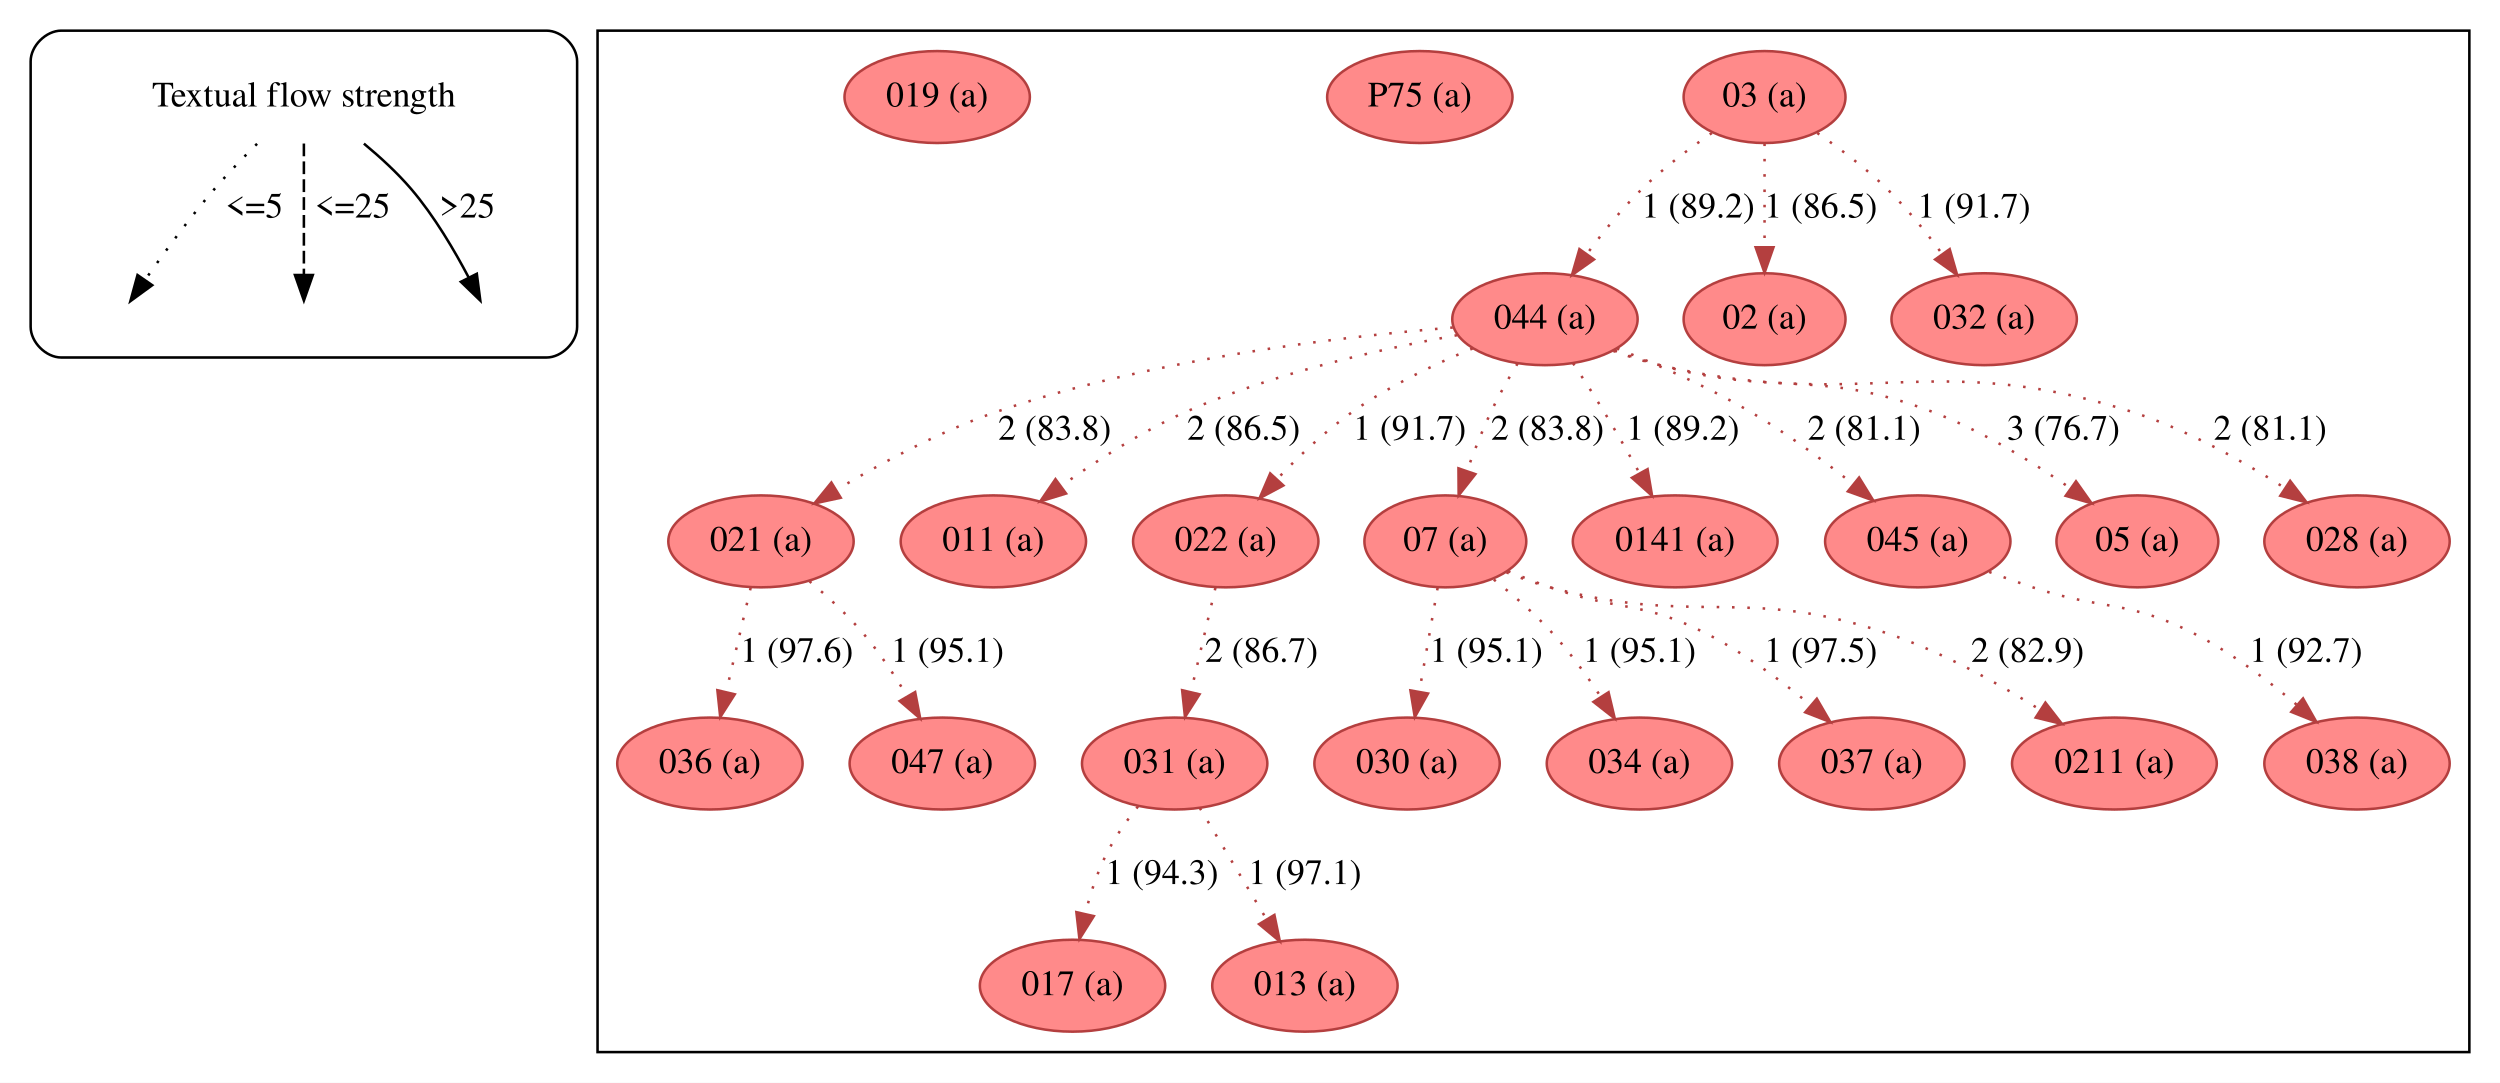
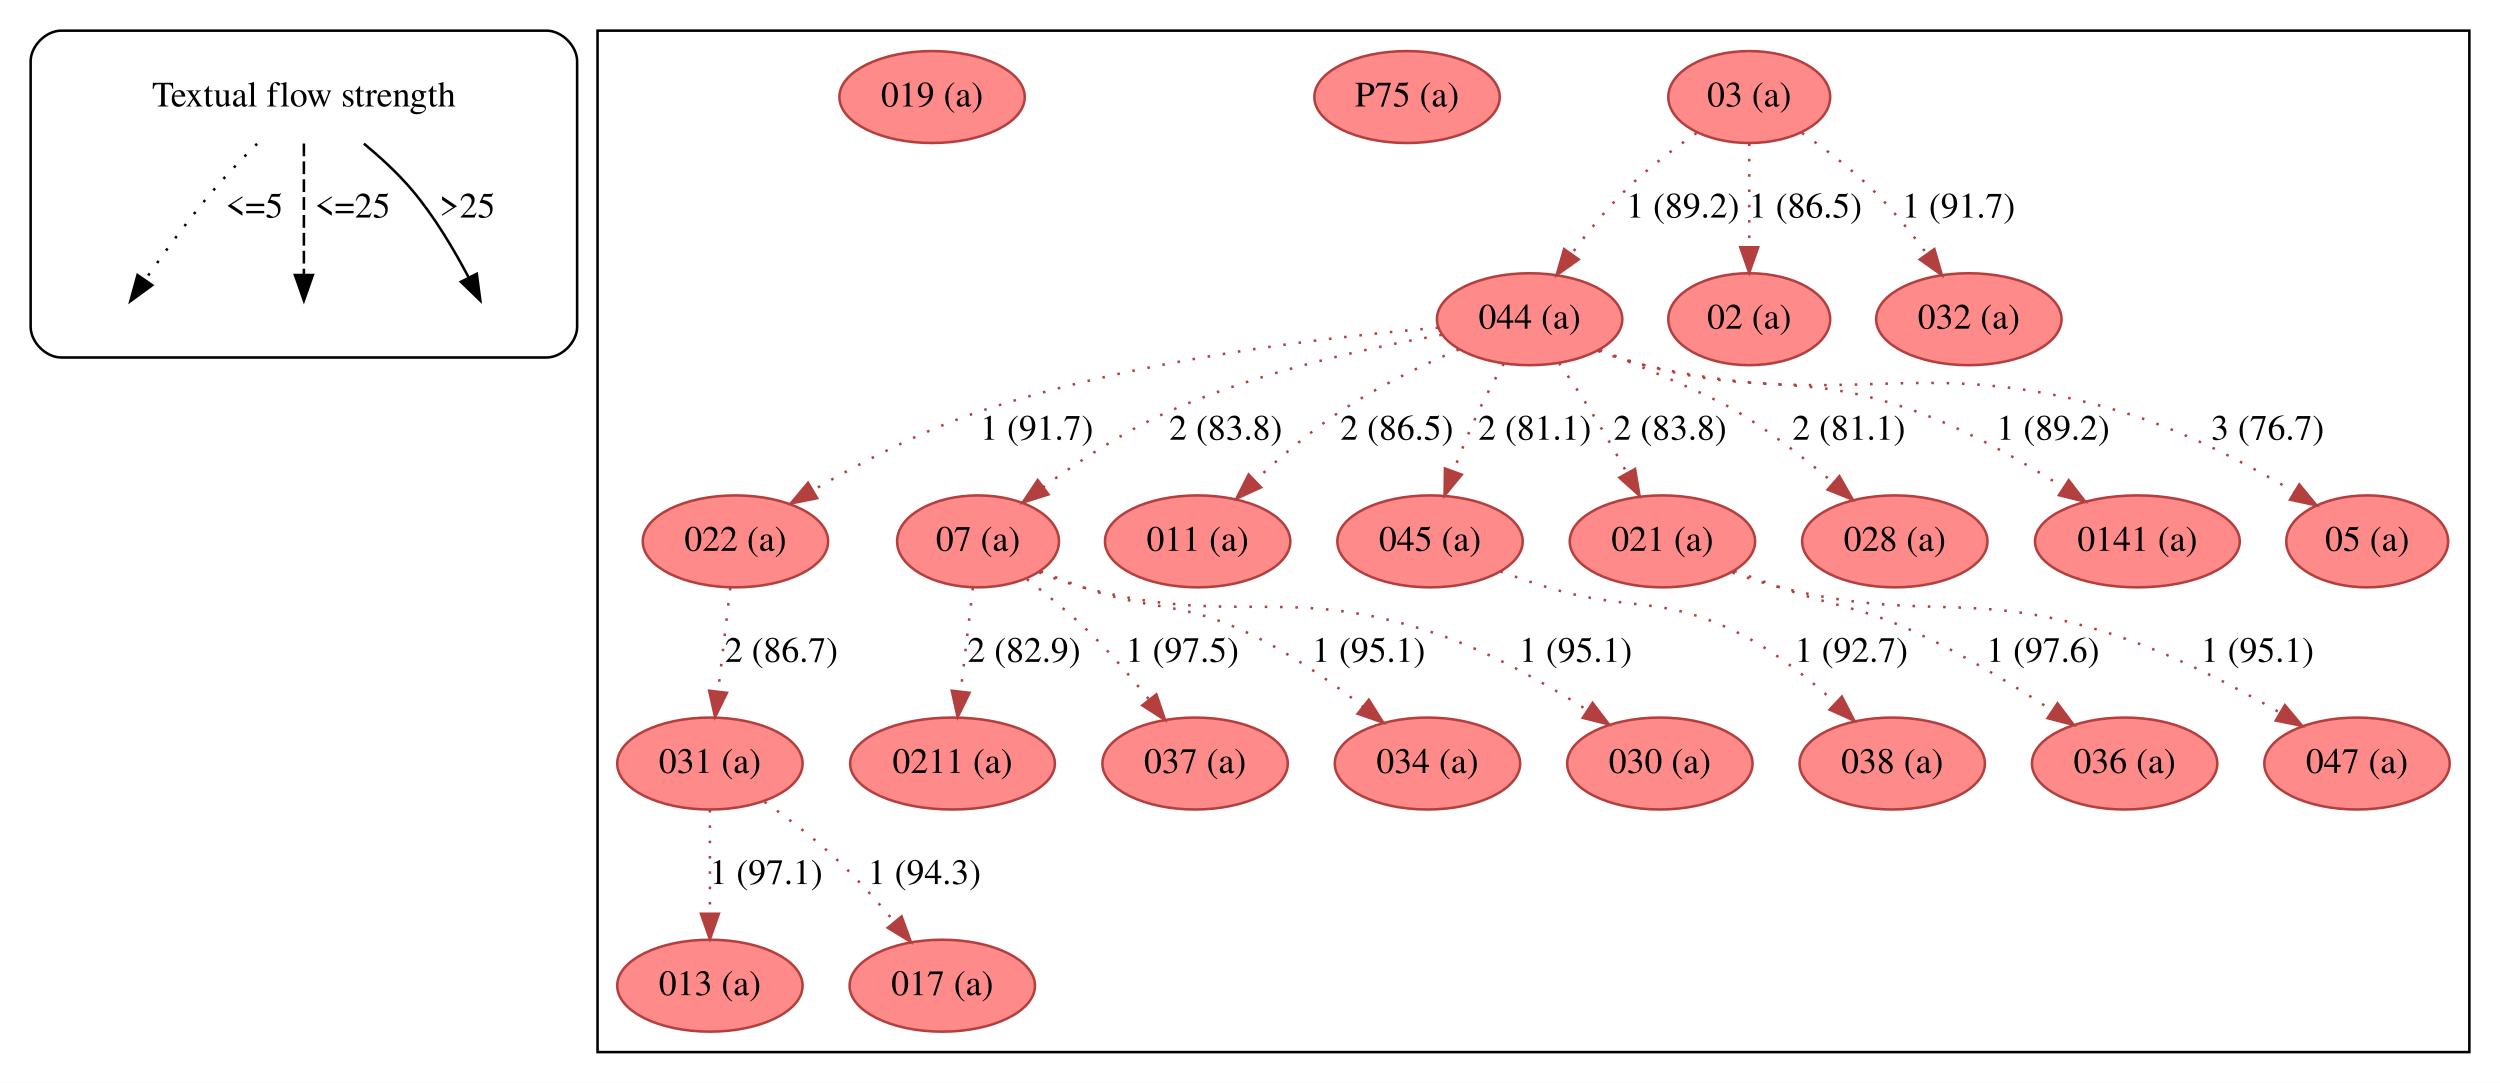
<svg xmlns="http://www.w3.org/2000/svg" width="979pt" height="424pt" viewBox="0.00 0.00 979.00 424.00">
  <g id="graph0" class="graph" transform="scale(1 1) rotate(0) translate(4 420)">
    <polygon fill="white" stroke="none" points="-4,4 -4,-420 975,-420 975,4 -4,4" />
    <g id="clust1" class="cluster">
      <path fill="none" stroke="black" d="M20,-280C20,-280 210,-280 210,-280 216,-280 222,-286 222,-292 222,-292 222,-396 222,-396 222,-402 216,-408 210,-408 210,-408 20,-408 20,-408 14,-408 8,-402 8,-396 8,-396 8,-292 8,-292 8,-286 14,-280 20,-280" />
    </g>
    <g id="clust2" class="cluster">
      <polygon fill="none" stroke="black" points="230,-8 230,-408 963,-408 963,-8 230,-8" />
    </g>
    <g id="node1" class="node">
      <text text-anchor="middle" x="115" y="-378.3" font-family="Times,serif" font-size="14.00">Textual flow strength</text>
    </g>
    <g id="edge1" class="edge">
      <path fill="none" stroke="black" stroke-dasharray="1,5" d="M96.666,-363.686C91.132,-358.194 85.161,-351.989 80,-346 70.171,-334.593 60.072,-320.779 52.914,-310.563" />
      <polygon fill="black" stroke="black" points="55.614,-308.314 47.056,-302.068 49.851,-312.288 55.614,-308.314" />
      <text text-anchor="middle" x="95.5" y="-334.8" font-family="Times,serif" font-size="14.00">&lt;=5  </text>
    </g>
    <g id="edge2" class="edge">
      <path fill="none" stroke="black" stroke-dasharray="5,2" d="M115,-363.799C115,-348.794 115,-327.174 115,-312.409" />
      <polygon fill="black" stroke="black" points="118.5,-312.293 115,-302.293 111.5,-312.293 118.5,-312.293" />
      <text text-anchor="middle" x="134" y="-334.8" font-family="Times,serif" font-size="14.00">  &lt;=25</text>
    </g>
    <g id="edge3" class="edge">
      <path fill="none" stroke="black" d="M138.503,-363.76C144.906,-358.462 151.567,-352.344 157,-346 166.087,-335.39 174.095,-321.689 179.546,-311.313" />
      <polygon fill="black" stroke="black" points="182.722,-312.789 184.091,-302.283 176.469,-309.642 182.722,-312.789" />
      <text text-anchor="middle" x="179" y="-334.8" font-family="Times,serif" font-size="14.00">&gt;25</text>
    </g>
    <g id="node5" class="node">
-       <ellipse fill="#ff8a8a" stroke="#b43f3f" cx="294" cy="-208" rx="36.294" ry="18" />
-       <text text-anchor="middle" x="294" y="-204.3" font-family="Times,serif" font-size="14.00">021 (a)</text>
+       <ellipse fill="#ff8a8a" stroke="#b43f3f" cx="595" cy="-295" rx="36.294" ry="18" />
+       <text text-anchor="middle" x="595" y="-291.3" font-family="Times,serif" font-size="14.00">044 (a)</text>
    </g>
    <g id="node6" class="node">
+       <ellipse fill="#ff8a8a" stroke="#b43f3f" cx="284" cy="-208" rx="36.294" ry="18" />
+       <text text-anchor="middle" x="284" y="-204.3" font-family="Times,serif" font-size="14.00">022 (a)</text>
+     </g>
+     <g id="edge4" class="edge">
+       <path fill="none" stroke="#b43f3f" stroke-dasharray="1,5" d="M559.167,-291.667C515.802,-288.054 441.011,-279.271 380,-259 356.964,-251.346 332.732,-238.686 314.377,-228.02" />
+       <polygon fill="#b43f3f" stroke="#b43f3f" points="315.998,-224.912 305.612,-222.819 312.426,-230.932 315.998,-224.912" />
+       <text text-anchor="middle" x="402" y="-247.8" font-family="Times,serif" font-size="14.00">1 (91.7)</text>
+     </g>
+     <g id="node7" class="node">
+       <ellipse fill="#ff8a8a" stroke="#b43f3f" cx="379" cy="-208" rx="31.695" ry="18" />
+       <text text-anchor="middle" x="379" y="-204.3" font-family="Times,serif" font-size="14.00">07 (a)</text>
+     </g>
+     <g id="edge5" class="edge">
+       <path fill="none" stroke="#b43f3f" stroke-dasharray="1,5" d="M560.591,-288.876C531.354,-283.73 488.727,-274.328 454,-259 436.453,-251.255 418.517,-239.466 404.586,-229.28" />
+       <polygon fill="#b43f3f" stroke="#b43f3f" points="406.57,-226.392 396.469,-223.195 402.371,-231.994 406.57,-226.392" />
+       <text text-anchor="middle" x="476" y="-247.8" font-family="Times,serif" font-size="14.00">2 (83.8)</text>
+     </g>
+     <g id="node8" class="node">
+       <ellipse fill="#ff8a8a" stroke="#b43f3f" cx="465" cy="-208" rx="36.294" ry="18" />
+       <text text-anchor="middle" x="465" y="-204.3" font-family="Times,serif" font-size="14.00">011 (a)</text>
+     </g>
+     <g id="edge6" class="edge">
+       <path fill="none" stroke="#b43f3f" stroke-dasharray="1,5" d="M567.279,-283.144C552.936,-276.977 535.452,-268.579 521,-259 509.17,-251.159 497.272,-240.942 487.504,-231.789" />
+       <polygon fill="#b43f3f" stroke="#b43f3f" points="489.806,-229.147 480.17,-224.743 484.956,-234.195 489.806,-229.147" />
+       <text text-anchor="middle" x="543" y="-247.8" font-family="Times,serif" font-size="14.00">2 (86.5)</text>
+     </g>
+     <g id="node9" class="node">
+       <ellipse fill="#ff8a8a" stroke="#b43f3f" cx="556" cy="-208" rx="36.294" ry="18" />
+       <text text-anchor="middle" x="556" y="-204.3" font-family="Times,serif" font-size="14.00">045 (a)</text>
+     </g>
+     <g id="edge7" class="edge">
+       <path fill="none" stroke="#b43f3f" stroke-dasharray="1,5" d="M584.895,-277.548C581.546,-271.785 577.928,-265.202 575,-259 571.471,-251.527 568.1,-243.206 565.202,-235.531" />
+       <polygon fill="#b43f3f" stroke="#b43f3f" points="568.416,-234.128 561.694,-225.939 561.842,-236.533 568.416,-234.128" />
+       <text text-anchor="middle" x="597" y="-247.8" font-family="Times,serif" font-size="14.00">2 (81.1)</text>
+     </g>
+     <g id="node10" class="node">
+       <ellipse fill="#ff8a8a" stroke="#b43f3f" cx="647" cy="-208" rx="36.294" ry="18" />
+       <text text-anchor="middle" x="647" y="-204.3" font-family="Times,serif" font-size="14.00">021 (a)</text>
+     </g>
+     <g id="edge8" class="edge">
+       <path fill="none" stroke="#b43f3f" stroke-dasharray="1,5" d="M606.544,-277.822C610.6,-271.969 615.113,-265.259 619,-259 623.829,-251.225 628.804,-242.58 633.195,-234.696" />
+       <polygon fill="#b43f3f" stroke="#b43f3f" points="636.288,-236.336 638.039,-225.887 630.154,-232.963 636.288,-236.336" />
+       <text text-anchor="middle" x="650" y="-247.8" font-family="Times,serif" font-size="14.00">2 (83.8)</text>
+     </g>
+     <g id="node11" class="node">
+       <ellipse fill="#ff8a8a" stroke="#b43f3f" cx="738" cy="-208" rx="36.294" ry="18" />
+       <text text-anchor="middle" x="738" y="-204.3" font-family="Times,serif" font-size="14.00">028 (a)</text>
+     </g>
+     <g id="edge9" class="edge">
+       <path fill="none" stroke="#b43f3f" stroke-dasharray="1,5" d="M622.524,-283.038C642.11,-275.063 666.558,-264.702 676,-259 689.335,-250.947 702.94,-240.299 713.996,-230.899" />
+       <polygon fill="#b43f3f" stroke="#b43f3f" points="716.302,-233.532 721.554,-224.33 711.71,-228.248 716.302,-233.532" />
+       <text text-anchor="middle" x="720" y="-247.8" font-family="Times,serif" font-size="14.00">2 (81.1)</text>
+     </g>
+     <g id="node12" class="node">
+       <ellipse fill="#ff8a8a" stroke="#b43f3f" cx="833" cy="-208" rx="40.094" ry="18" />
+       <text text-anchor="middle" x="833" y="-204.3" font-family="Times,serif" font-size="14.00">0141 (a)</text>
+     </g>
+     <g id="edge10" class="edge">
+       <path fill="none" stroke="#b43f3f" stroke-dasharray="1,5" d="M622.329,-282.716C628.098,-280.606 634.196,-278.573 640,-277 686.121,-264.498 701.029,-275.157 746,-259 766.473,-251.645 787.674,-239.568 804.021,-229.126" />
+       <polygon fill="#b43f3f" stroke="#b43f3f" points="806.116,-231.938 812.568,-223.534 802.284,-226.08 806.116,-231.938" />
+       <text text-anchor="middle" x="800" y="-247.8" font-family="Times,serif" font-size="14.00">1 (89.2)</text>
+     </g>
+     <g id="node13" class="node">
+       <ellipse fill="#ff8a8a" stroke="#b43f3f" cx="923" cy="-208" rx="31.695" ry="18" />
+       <text text-anchor="middle" x="923" y="-204.3" font-family="Times,serif" font-size="14.00">05 (a)</text>
+     </g>
+     <g id="edge11" class="edge">
+       <path fill="none" stroke="#b43f3f" stroke-dasharray="1,5" d="M621.767,-282.566C627.682,-280.414 633.981,-278.402 640,-277 720.888,-258.16 746.326,-282.447 826,-259 850.366,-251.829 875.814,-238.457 894.528,-227.345" />
+       <polygon fill="#b43f3f" stroke="#b43f3f" points="896.413,-230.294 903.139,-222.108 892.776,-224.313 896.413,-230.294" />
+       <text text-anchor="middle" x="884" y="-247.8" font-family="Times,serif" font-size="14.00">3 (76.7)</text>
+     </g>
+     <g id="node14" class="node">
      <ellipse fill="#ff8a8a" stroke="#b43f3f" cx="274" cy="-121" rx="36.294" ry="18" />
-       <text text-anchor="middle" x="274" y="-117.3" font-family="Times,serif" font-size="14.00">036 (a)</text>
-     </g>
-     <g id="edge4" class="edge">
-       <path fill="none" stroke="#b43f3f" stroke-dasharray="1,5" d="M289.953,-189.799C287.215,-178.163 283.541,-162.548 280.409,-149.237" />
-       <polygon fill="#b43f3f" stroke="#b43f3f" points="283.739,-148.108 278.041,-139.175 276.925,-149.711 283.739,-148.108" />
-       <text text-anchor="middle" x="308" y="-160.8" font-family="Times,serif" font-size="14.00">1 (97.6)</text>
-     </g>
-     <g id="node7" class="node">
-       <ellipse fill="#ff8a8a" stroke="#b43f3f" cx="365" cy="-121" rx="36.294" ry="18" />
-       <text text-anchor="middle" x="365" y="-117.3" font-family="Times,serif" font-size="14.00">047 (a)</text>
-     </g>
-     <g id="edge5" class="edge">
-       <path fill="none" stroke="#b43f3f" stroke-dasharray="1,5" d="M312.994,-192.376C320.027,-186.467 327.792,-179.318 334,-172 340.336,-164.53 346.276,-155.64 351.227,-147.441" />
-       <polygon fill="#b43f3f" stroke="#b43f3f" points="354.37,-148.997 356.365,-138.592 348.317,-145.483 354.37,-148.997" />
-       <text text-anchor="middle" x="367" y="-160.8" font-family="Times,serif" font-size="14.00">1 (95.1)</text>
-     </g>
-     <g id="node8" class="node">
-       <ellipse fill="#ff8a8a" stroke="#b43f3f" cx="601" cy="-295" rx="36.294" ry="18" />
-       <text text-anchor="middle" x="601" y="-291.3" font-family="Times,serif" font-size="14.00">044 (a)</text>
-     </g>
-     <g id="edge6" class="edge">
-       <path fill="none" stroke="#b43f3f" stroke-dasharray="1,5" d="M564.906,-291.747C521.642,-288.223 447.415,-279.539 387,-259 364.683,-251.413 341.322,-238.833 323.596,-228.19" />
-       <polygon fill="#b43f3f" stroke="#b43f3f" points="325.229,-225.086 314.875,-222.838 321.567,-231.052 325.229,-225.086" />
-       <text text-anchor="middle" x="409" y="-247.8" font-family="Times,serif" font-size="14.00">2 (83.8)</text>
-     </g>
-     <g id="node9" class="node">
-       <ellipse fill="#ff8a8a" stroke="#b43f3f" cx="385" cy="-208" rx="36.294" ry="18" />
-       <text text-anchor="middle" x="385" y="-204.3" font-family="Times,serif" font-size="14.00">011 (a)</text>
-     </g>
-     <g id="edge7" class="edge">
-       <path fill="none" stroke="#b43f3f" stroke-dasharray="1,5" d="M566.57,-288.733C537.564,-283.52 495.414,-274.098 461,-259 443.513,-251.328 425.592,-239.75 411.547,-229.667" />
-       <polygon fill="#b43f3f" stroke="#b43f3f" points="413.47,-226.737 403.341,-223.63 409.322,-232.375 413.47,-226.737" />
-       <text text-anchor="middle" x="483" y="-247.8" font-family="Times,serif" font-size="14.00">2 (86.5)</text>
-     </g>
-     <g id="node10" class="node">
-       <ellipse fill="#ff8a8a" stroke="#b43f3f" cx="476" cy="-208" rx="36.294" ry="18" />
-       <text text-anchor="middle" x="476" y="-204.3" font-family="Times,serif" font-size="14.00">022 (a)</text>
-     </g>
-     <g id="edge8" class="edge">
-       <path fill="none" stroke="#b43f3f" stroke-dasharray="1,5" d="M572.667,-283.537C558.065,-277.477 540.358,-269.057 526,-259 515.268,-251.483 504.793,-241.542 496.227,-232.506" />
-       <polygon fill="#b43f3f" stroke="#b43f3f" points="498.571,-229.884 489.232,-224.881 493.413,-234.616 498.571,-229.884" />
-       <text text-anchor="middle" x="548" y="-247.8" font-family="Times,serif" font-size="14.00">1 (91.7)</text>
-     </g>
-     <g id="node11" class="node">
-       <ellipse fill="#ff8a8a" stroke="#b43f3f" cx="562" cy="-208" rx="31.695" ry="18" />
-       <text text-anchor="middle" x="562" y="-204.3" font-family="Times,serif" font-size="14.00">07 (a)</text>
-     </g>
-     <g id="edge9" class="edge">
-       <path fill="none" stroke="#b43f3f" stroke-dasharray="1,5" d="M590.278,-277.63C586.752,-271.874 582.977,-265.274 580,-259 576.48,-251.582 573.232,-243.278 570.493,-235.601" />
-       <polygon fill="#b43f3f" stroke="#b43f3f" points="573.755,-234.324 567.204,-225.998 567.133,-236.593 573.755,-234.324" />
-       <text text-anchor="middle" x="602" y="-247.8" font-family="Times,serif" font-size="14.00">2 (83.8)</text>
-     </g>
-     <g id="node12" class="node">
-       <ellipse fill="#ff8a8a" stroke="#b43f3f" cx="652" cy="-208" rx="40.094" ry="18" />
-       <text text-anchor="middle" x="652" y="-204.3" font-family="Times,serif" font-size="14.00">0141 (a)</text>
-     </g>
-     <g id="edge10" class="edge">
-       <path fill="none" stroke="#b43f3f" stroke-dasharray="1,5" d="M612.008,-277.772C615.889,-271.914 620.225,-265.214 624,-259 628.752,-251.177 633.705,-242.52 638.101,-234.638" />
-       <polygon fill="#b43f3f" stroke="#b43f3f" points="641.19,-236.283 642.959,-225.837 635.062,-232.9 641.19,-236.283" />
-       <text text-anchor="middle" x="655" y="-247.8" font-family="Times,serif" font-size="14.00">1 (89.2)</text>
-     </g>
-     <g id="node13" class="node">
-       <ellipse fill="#ff8a8a" stroke="#b43f3f" cx="747" cy="-208" rx="36.294" ry="18" />
-       <text text-anchor="middle" x="747" y="-204.3" font-family="Times,serif" font-size="14.00">045 (a)</text>
-     </g>
-     <g id="edge11" class="edge">
-       <path fill="none" stroke="#b43f3f" stroke-dasharray="1,5" d="M629.19,-283.565C644.885,-277.292 664.523,-268.663 681,-259 695.069,-250.749 709.632,-239.991 721.487,-230.568" />
-       <polygon fill="#b43f3f" stroke="#b43f3f" points="724.029,-233.013 729.595,-223.997 719.622,-227.574 724.029,-233.013" />
-       <text text-anchor="middle" x="726" y="-247.8" font-family="Times,serif" font-size="14.00">2 (81.1)</text>
-     </g>
-     <g id="node14" class="node">
-       <ellipse fill="#ff8a8a" stroke="#b43f3f" cx="833" cy="-208" rx="31.695" ry="18" />
-       <text text-anchor="middle" x="833" y="-204.3" font-family="Times,serif" font-size="14.00">05 (a)</text>
+       <text text-anchor="middle" x="274" y="-117.3" font-family="Times,serif" font-size="14.00">031 (a)</text>
    </g>
    <g id="edge12" class="edge">
-       <path fill="none" stroke="#b43f3f" stroke-dasharray="1,5" d="M628.329,-282.716C634.098,-280.606 640.196,-278.573 646,-277 692.121,-264.498 707.288,-275.861 752,-259 771.518,-251.639 791.482,-239.381 806.706,-228.845" />
-       <polygon fill="#b43f3f" stroke="#b43f3f" points="808.96,-231.537 815.082,-222.89 804.904,-225.832 808.96,-231.537" />
-       <text text-anchor="middle" x="804" y="-247.8" font-family="Times,serif" font-size="14.00">3 (76.7)</text>
-     </g>
-     <g id="node15" class="node">
-       <ellipse fill="#ff8a8a" stroke="#b43f3f" cx="919" cy="-208" rx="36.294" ry="18" />
-       <text text-anchor="middle" x="919" y="-204.3" font-family="Times,serif" font-size="14.00">028 (a)</text>
-     </g>
-     <g id="edge13" class="edge">
-       <path fill="none" stroke="#b43f3f" stroke-dasharray="1,5" d="M627.768,-282.571C633.683,-280.418 639.982,-278.405 646,-277 726.016,-258.319 751.616,-283.65 830,-259 851.54,-252.226 873.684,-239.81 890.496,-229.046" />
-       <polygon fill="#b43f3f" stroke="#b43f3f" points="892.822,-231.705 899.249,-223.283 888.972,-225.859 892.822,-231.705" />
-       <text text-anchor="middle" x="885" y="-247.8" font-family="Times,serif" font-size="14.00">2 (81.1)</text>
-     </g>
-     <g id="node16" class="node">
-       <ellipse fill="#ff8a8a" stroke="#b43f3f" cx="456" cy="-121" rx="36.294" ry="18" />
-       <text text-anchor="middle" x="456" y="-117.3" font-family="Times,serif" font-size="14.00">031 (a)</text>
-     </g>
-     <g id="edge14" class="edge">
-       <path fill="none" stroke="#b43f3f" stroke-dasharray="1,5" d="M471.953,-189.799C469.215,-178.163 465.541,-162.548 462.409,-149.237" />
-       <polygon fill="#b43f3f" stroke="#b43f3f" points="465.739,-148.108 460.041,-139.175 458.925,-149.711 465.739,-148.108" />
-       <text text-anchor="middle" x="490" y="-160.8" font-family="Times,serif" font-size="14.00">2 (86.7)</text>
-     </g>
-     <g id="node19" class="node">
-       <ellipse fill="#ff8a8a" stroke="#b43f3f" cx="547" cy="-121" rx="36.294" ry="18" />
-       <text text-anchor="middle" x="547" y="-117.3" font-family="Times,serif" font-size="14.00">030 (a)</text>
-     </g>
-     <g id="edge17" class="edge">
-       <path fill="none" stroke="#b43f3f" stroke-dasharray="1,5" d="M558.965,-189.799C556.911,-178.163 554.156,-162.548 551.806,-149.237" />
-       <polygon fill="#b43f3f" stroke="#b43f3f" points="555.216,-148.415 550.031,-139.175 548.322,-149.632 555.216,-148.415" />
-       <text text-anchor="middle" x="578" y="-160.8" font-family="Times,serif" font-size="14.00">1 (95.1)</text>
+       <path fill="none" stroke="#b43f3f" stroke-dasharray="1,5" d="M281.976,-189.799C280.607,-178.163 278.77,-162.548 277.204,-149.237" />
+       <polygon fill="#b43f3f" stroke="#b43f3f" points="280.665,-148.698 276.021,-139.175 273.713,-149.516 280.665,-148.698" />
+       <text text-anchor="middle" x="302" y="-160.8" font-family="Times,serif" font-size="14.00">2 (86.7)</text>
    </g>
    <g id="node20" class="node">
-       <ellipse fill="#ff8a8a" stroke="#b43f3f" cx="638" cy="-121" rx="36.294" ry="18" />
-       <text text-anchor="middle" x="638" y="-117.3" font-family="Times,serif" font-size="14.00">034 (a)</text>
+       <ellipse fill="#ff8a8a" stroke="#b43f3f" cx="369" cy="-121" rx="40.094" ry="18" />
+       <text text-anchor="middle" x="369" y="-117.3" font-family="Times,serif" font-size="14.00">0211 (a)</text>
    </g>
    <g id="edge18" class="edge">
-       <path fill="none" stroke="#b43f3f" stroke-dasharray="1,5" d="M580.977,-193.046C588.562,-187.009 597.114,-179.593 604,-172 610.836,-164.462 617.37,-155.464 622.851,-147.192" />
-       <polygon fill="#b43f3f" stroke="#b43f3f" points="625.904,-148.913 628.349,-138.604 620.009,-145.139 625.904,-148.913" />
-       <text text-anchor="middle" x="638" y="-160.8" font-family="Times,serif" font-size="14.00">1 (95.1)</text>
+       <path fill="none" stroke="#b43f3f" stroke-dasharray="1,5" d="M376.976,-189.799C375.607,-178.163 373.77,-162.548 372.204,-149.237" />
+       <polygon fill="#b43f3f" stroke="#b43f3f" points="375.665,-148.698 371.021,-139.175 368.713,-149.516 375.665,-148.698" />
+       <text text-anchor="middle" x="397" y="-160.8" font-family="Times,serif" font-size="14.00">2 (82.9)</text>
    </g>
    <g id="node21" class="node">
-       <ellipse fill="#ff8a8a" stroke="#b43f3f" cx="729" cy="-121" rx="36.294" ry="18" />
-       <text text-anchor="middle" x="729" y="-117.3" font-family="Times,serif" font-size="14.00">037 (a)</text>
+       <ellipse fill="#ff8a8a" stroke="#b43f3f" cx="464" cy="-121" rx="36.294" ry="18" />
+       <text text-anchor="middle" x="464" y="-117.3" font-family="Times,serif" font-size="14.00">037 (a)</text>
    </g>
    <g id="edge19" class="edge">
-       <path fill="none" stroke="#b43f3f" stroke-dasharray="1,5" d="M586.552,-196.324C591.93,-194.124 597.624,-191.902 603,-190 629.649,-180.573 638.815,-184.835 664,-172 678.597,-164.561 693.204,-153.708 704.863,-144.012" />
-       <polygon fill="#b43f3f" stroke="#b43f3f" points="707.472,-146.386 712.79,-137.222 702.918,-141.07 707.472,-146.386" />
-       <text text-anchor="middle" x="709" y="-160.8" font-family="Times,serif" font-size="14.00">1 (97.5)</text>
+       <path fill="none" stroke="#b43f3f" stroke-dasharray="1,5" d="M398.147,-193.186C406.152,-187.057 415.352,-179.536 423,-172 431.037,-164.082 439.082,-154.675 445.891,-146.168" />
+       <polygon fill="#b43f3f" stroke="#b43f3f" points="448.836,-148.083 452.241,-138.05 443.323,-143.77 448.836,-148.083" />
+       <text text-anchor="middle" x="459" y="-160.8" font-family="Times,serif" font-size="14.00">1 (97.5)</text>
    </g>
    <g id="node22" class="node">
-       <ellipse fill="#ff8a8a" stroke="#b43f3f" cx="824" cy="-121" rx="40.094" ry="18" />
-       <text text-anchor="middle" x="824" y="-117.3" font-family="Times,serif" font-size="14.00">0211 (a)</text>
+       <ellipse fill="#ff8a8a" stroke="#b43f3f" cx="555" cy="-121" rx="36.294" ry="18" />
+       <text text-anchor="middle" x="555" y="-117.3" font-family="Times,serif" font-size="14.00">034 (a)</text>
    </g>
    <g id="edge20" class="edge">
-       <path fill="none" stroke="#b43f3f" stroke-dasharray="1,5" d="M585.921,-195.874C591.437,-193.65 597.347,-191.53 603,-190 660.154,-174.533 678.865,-190.833 735,-172 756.124,-164.913 777.964,-152.728 794.723,-142.162" />
-       <polygon fill="#b43f3f" stroke="#b43f3f" points="796.979,-144.871 803.474,-136.501 793.177,-138.994 796.979,-144.871" />
-       <text text-anchor="middle" x="790" y="-160.8" font-family="Times,serif" font-size="14.00">2 (82.9)</text>
+       <path fill="none" stroke="#b43f3f" stroke-dasharray="1,5" d="M403.528,-196.255C408.908,-194.06 414.608,-191.856 420,-190 448.343,-180.241 457.946,-184.909 485,-172 500.922,-164.403 517.054,-153.171 529.813,-143.276" />
+       <polygon fill="#b43f3f" stroke="#b43f3f" points="532.03,-145.985 537.674,-137.019 527.67,-140.509 532.03,-145.985" />
+       <text text-anchor="middle" x="532" y="-160.8" font-family="Times,serif" font-size="14.00">1 (95.1)</text>
+     </g>
+     <g id="node23" class="node">
+       <ellipse fill="#ff8a8a" stroke="#b43f3f" cx="646" cy="-121" rx="36.294" ry="18" />
+       <text text-anchor="middle" x="646" y="-117.3" font-family="Times,serif" font-size="14.00">030 (a)</text>
+     </g>
+     <g id="edge21" class="edge">
+       <path fill="none" stroke="#b43f3f" stroke-dasharray="1,5" d="M402.914,-195.85C408.431,-193.626 414.343,-191.513 420,-190 479.752,-174.016 499.35,-191.645 558,-172 579.088,-164.937 600.833,-152.637 617.432,-142.004" />
+       <polygon fill="#b43f3f" stroke="#b43f3f" points="619.655,-144.731 626.087,-136.313 615.809,-138.883 619.655,-144.731" />
+       <text text-anchor="middle" x="613" y="-160.8" font-family="Times,serif" font-size="14.00">1 (95.1)</text>
+     </g>
+     <g id="node24" class="node">
+       <ellipse fill="#ff8a8a" stroke="#b43f3f" cx="737" cy="-121" rx="36.294" ry="18" />
+       <text text-anchor="middle" x="737" y="-117.3" font-family="Times,serif" font-size="14.00">038 (a)</text>
+     </g>
+     <g id="edge22" class="edge">
+       <path fill="none" stroke="#b43f3f" stroke-dasharray="1,5" d="M583.55,-196.216C589.584,-194.023 595.971,-191.83 602,-190 634.801,-180.041 646.362,-187.376 677,-172 690.713,-165.118 704.026,-154.551 714.614,-144.901" />
+       <polygon fill="#b43f3f" stroke="#b43f3f" points="717.283,-147.193 722.14,-137.777 712.471,-142.109 717.283,-147.193" />
+       <text text-anchor="middle" x="721" y="-160.8" font-family="Times,serif" font-size="14.00">1 (92.7)</text>
+     </g>
+     <g id="node25" class="node">
+       <ellipse fill="#ff8a8a" stroke="#b43f3f" cx="828" cy="-121" rx="36.294" ry="18" />
+       <text text-anchor="middle" x="828" y="-117.3" font-family="Times,serif" font-size="14.00">036 (a)</text>
+     </g>
+     <g id="edge23" class="edge">
+       <path fill="none" stroke="#b43f3f" stroke-dasharray="1,5" d="M675.167,-196.427C681.048,-194.266 687.216,-192.032 693,-190 716.868,-181.614 724.083,-182.716 747,-172 765.271,-163.457 784.531,-151.695 799.684,-141.725" />
+       <polygon fill="#b43f3f" stroke="#b43f3f" points="801.727,-144.57 808.093,-136.101 797.835,-138.751 801.727,-144.57" />
+       <text text-anchor="middle" x="796" y="-160.8" font-family="Times,serif" font-size="14.00">1 (97.6)</text>
    </g>
    <g id="node26" class="node">
      <ellipse fill="#ff8a8a" stroke="#b43f3f" cx="919" cy="-121" rx="36.294" ry="18" />
-       <text text-anchor="middle" x="919" y="-117.3" font-family="Times,serif" font-size="14.00">038 (a)</text>
+       <text text-anchor="middle" x="919" y="-117.3" font-family="Times,serif" font-size="14.00">047 (a)</text>
    </g>
    <g id="edge24" class="edge">
-       <path fill="none" stroke="#b43f3f" stroke-dasharray="1,5" d="M774.957,-196.028C780.571,-193.941 786.45,-191.838 792,-190 819.644,-180.847 829.047,-185.208 855,-172 869.46,-164.641 883.852,-153.796 895.315,-144.085" />
-       <polygon fill="#b43f3f" stroke="#b43f3f" points="897.875,-146.495 903.103,-137.28 893.269,-141.224 897.875,-146.495" />
-       <text text-anchor="middle" x="899" y="-160.8" font-family="Times,serif" font-size="14.00">1 (92.7)</text>
+       <path fill="none" stroke="#b43f3f" stroke-dasharray="1,5" d="M674.426,-195.77C680.468,-193.605 686.89,-191.536 693,-190 749.142,-175.885 766.823,-189.51 822,-172 845.589,-164.514 870.36,-151.65 888.965,-140.845" />
+       <polygon fill="#b43f3f" stroke="#b43f3f" points="890.757,-143.851 897.571,-135.738 887.185,-137.831 890.757,-143.851" />
+       <text text-anchor="middle" x="880" y="-160.8" font-family="Times,serif" font-size="14.00">1 (95.1)</text>
+     </g>
+     <g id="node15" class="node">
+       <ellipse fill="#ff8a8a" stroke="#b43f3f" cx="274" cy="-34" rx="36.294" ry="18" />
+       <text text-anchor="middle" x="274" y="-30.3" font-family="Times,serif" font-size="14.00">013 (a)</text>
+     </g>
+     <g id="edge13" class="edge">
+       <path fill="none" stroke="#b43f3f" stroke-dasharray="1,5" d="M274,-102.799C274,-91.163 274,-75.548 274,-62.237" />
+       <polygon fill="#b43f3f" stroke="#b43f3f" points="277.5,-62.175 274,-52.175 270.5,-62.175 277.5,-62.175" />
+       <text text-anchor="middle" x="296" y="-73.8" font-family="Times,serif" font-size="14.00">1 (97.1)</text>
+     </g>
+     <g id="node16" class="node">
+       <ellipse fill="#ff8a8a" stroke="#b43f3f" cx="365" cy="-34" rx="36.294" ry="18" />
+       <text text-anchor="middle" x="365" y="-30.3" font-family="Times,serif" font-size="14.00">017 (a)</text>
+     </g>
+     <g id="edge14" class="edge">
+       <path fill="none" stroke="#b43f3f" stroke-dasharray="1,5" d="M295.372,-106.006C303.992,-99.963 313.814,-92.554 322,-85 330.544,-77.115 339.076,-67.619 346.26,-59.029" />
+       <polygon fill="#b43f3f" stroke="#b43f3f" points="349.077,-61.114 352.692,-51.154 343.656,-56.685 349.077,-61.114" />
+       <text text-anchor="middle" x="358" y="-73.8" font-family="Times,serif" font-size="14.00">1 (94.3)</text>
    </g>
    <g id="node17" class="node">
-       <ellipse fill="#ff8a8a" stroke="#b43f3f" cx="416" cy="-34" rx="36.294" ry="18" />
-       <text text-anchor="middle" x="416" y="-30.3" font-family="Times,serif" font-size="14.00">017 (a)</text>
+       <ellipse fill="#ff8a8a" stroke="#b43f3f" cx="681" cy="-382" rx="31.695" ry="18" />
+       <text text-anchor="middle" x="681" y="-378.3" font-family="Times,serif" font-size="14.00">03 (a)</text>
    </g>
    <g id="edge15" class="edge">
-       <path fill="none" stroke="#b43f3f" stroke-dasharray="1,5" d="M441.623,-104.178C437.043,-98.465 432.31,-91.753 429,-85 425.526,-77.913 422.905,-69.79 420.96,-62.181" />
-       <polygon fill="#b43f3f" stroke="#b43f3f" points="424.337,-61.246 418.71,-52.268 417.51,-62.795 424.337,-61.246" />
-       <text text-anchor="middle" x="451" y="-73.8" font-family="Times,serif" font-size="14.00">1 (94.3)</text>
+       <path fill="none" stroke="#b43f3f" stroke-dasharray="1,5" d="M660.353,-367.912C651.467,-361.796 641.248,-354.086 633,-346 625.175,-338.329 617.638,-328.975 611.368,-320.442" />
+       <polygon fill="#b43f3f" stroke="#b43f3f" points="614.206,-318.394 605.557,-312.275 608.503,-322.452 614.206,-318.394" />
+       <text text-anchor="middle" x="655" y="-334.8" font-family="Times,serif" font-size="14.00">1 (89.2)</text>
    </g>
    <g id="node18" class="node">
-       <ellipse fill="#ff8a8a" stroke="#b43f3f" cx="507" cy="-34" rx="36.294" ry="18" />
-       <text text-anchor="middle" x="507" y="-30.3" font-family="Times,serif" font-size="14.00">013 (a)</text>
+       <ellipse fill="#ff8a8a" stroke="#b43f3f" cx="681" cy="-295" rx="31.695" ry="18" />
+       <text text-anchor="middle" x="681" y="-291.3" font-family="Times,serif" font-size="14.00">02 (a)</text>
    </g>
    <g id="edge16" class="edge">
-       <path fill="none" stroke="#b43f3f" stroke-dasharray="1,5" d="M465.833,-103.611C473.242,-91.264 483.53,-74.117 491.968,-60.053" />
-       <polygon fill="#b43f3f" stroke="#b43f3f" points="495.053,-61.714 497.197,-51.339 489.051,-58.113 495.053,-61.714" />
-       <text text-anchor="middle" x="507" y="-73.8" font-family="Times,serif" font-size="14.00">1 (97.1)</text>
-     </g>
-     <g id="node23" class="node">
-       <ellipse fill="#ff8a8a" stroke="#b43f3f" cx="687" cy="-382" rx="31.695" ry="18" />
-       <text text-anchor="middle" x="687" y="-378.3" font-family="Times,serif" font-size="14.00">03 (a)</text>
-     </g>
-     <g id="edge21" class="edge">
-       <path fill="none" stroke="#b43f3f" stroke-dasharray="1,5" d="M666.353,-367.912C657.467,-361.796 647.248,-354.086 639,-346 631.175,-338.329 623.638,-328.975 617.368,-320.442" />
-       <polygon fill="#b43f3f" stroke="#b43f3f" points="620.206,-318.394 611.557,-312.275 614.503,-322.452 620.206,-318.394" />
-       <text text-anchor="middle" x="661" y="-334.8" font-family="Times,serif" font-size="14.00">1 (89.2)</text>
-     </g>
-     <g id="node24" class="node">
-       <ellipse fill="#ff8a8a" stroke="#b43f3f" cx="687" cy="-295" rx="31.695" ry="18" />
-       <text text-anchor="middle" x="687" y="-291.3" font-family="Times,serif" font-size="14.00">02 (a)</text>
-     </g>
-     <g id="edge22" class="edge">
-       <path fill="none" stroke="#b43f3f" stroke-dasharray="1,5" d="M687,-363.799C687,-352.163 687,-336.548 687,-323.237" />
-       <polygon fill="#b43f3f" stroke="#b43f3f" points="690.5,-323.175 687,-313.175 683.5,-323.175 690.5,-323.175" />
-       <text text-anchor="middle" x="709" y="-334.8" font-family="Times,serif" font-size="14.00">1 (86.5)</text>
-     </g>
-     <g id="node25" class="node">
-       <ellipse fill="#ff8a8a" stroke="#b43f3f" cx="773" cy="-295" rx="36.294" ry="18" />
-       <text text-anchor="middle" x="773" y="-291.3" font-family="Times,serif" font-size="14.00">032 (a)</text>
-     </g>
-     <g id="edge23" class="edge">
-       <path fill="none" stroke="#b43f3f" stroke-dasharray="1,5" d="M707.647,-367.912C716.533,-361.796 726.752,-354.086 735,-346 742.825,-338.329 750.362,-328.975 756.632,-320.442" />
-       <polygon fill="#b43f3f" stroke="#b43f3f" points="759.497,-322.452 762.443,-312.275 753.794,-318.394 759.497,-322.452" />
-       <text text-anchor="middle" x="769" y="-334.8" font-family="Times,serif" font-size="14.00">1 (91.7)</text>
+       <path fill="none" stroke="#b43f3f" stroke-dasharray="1,5" d="M681,-363.799C681,-352.163 681,-336.548 681,-323.237" />
+       <polygon fill="#b43f3f" stroke="#b43f3f" points="684.5,-323.175 681,-313.175 677.5,-323.175 684.5,-323.175" />
+       <text text-anchor="middle" x="703" y="-334.8" font-family="Times,serif" font-size="14.00">1 (86.5)</text>
+     </g>
+     <g id="node19" class="node">
+       <ellipse fill="#ff8a8a" stroke="#b43f3f" cx="767" cy="-295" rx="36.294" ry="18" />
+       <text text-anchor="middle" x="767" y="-291.3" font-family="Times,serif" font-size="14.00">032 (a)</text>
+     </g>
+     <g id="edge17" class="edge">
+       <path fill="none" stroke="#b43f3f" stroke-dasharray="1,5" d="M701.647,-367.912C710.533,-361.796 720.752,-354.086 729,-346 736.825,-338.329 744.362,-328.975 750.632,-320.442" />
+       <polygon fill="#b43f3f" stroke="#b43f3f" points="753.497,-322.452 756.443,-312.275 747.794,-318.394 753.497,-322.452" />
+       <text text-anchor="middle" x="763" y="-334.8" font-family="Times,serif" font-size="14.00">1 (91.7)</text>
    </g>
    <g id="node27" class="node">
-       <ellipse fill="#ff8a8a" stroke="#b43f3f" cx="552" cy="-382" rx="36.294" ry="18" />
-       <text text-anchor="middle" x="552" y="-378.3" font-family="Times,serif" font-size="14.00">P75 (a)</text>
+       <ellipse fill="#ff8a8a" stroke="#b43f3f" cx="547" cy="-382" rx="36.294" ry="18" />
+       <text text-anchor="middle" x="547" y="-378.3" font-family="Times,serif" font-size="14.00">P75 (a)</text>
    </g>
    <g id="node28" class="node">
-       <ellipse fill="#ff8a8a" stroke="#b43f3f" cx="363" cy="-382" rx="36.294" ry="18" />
-       <text text-anchor="middle" x="363" y="-378.3" font-family="Times,serif" font-size="14.00">019 (a)</text>
+       <ellipse fill="#ff8a8a" stroke="#b43f3f" cx="361" cy="-382" rx="36.294" ry="18" />
+       <text text-anchor="middle" x="361" y="-378.3" font-family="Times,serif" font-size="14.00">019 (a)</text>
    </g>
  </g>
</svg>
